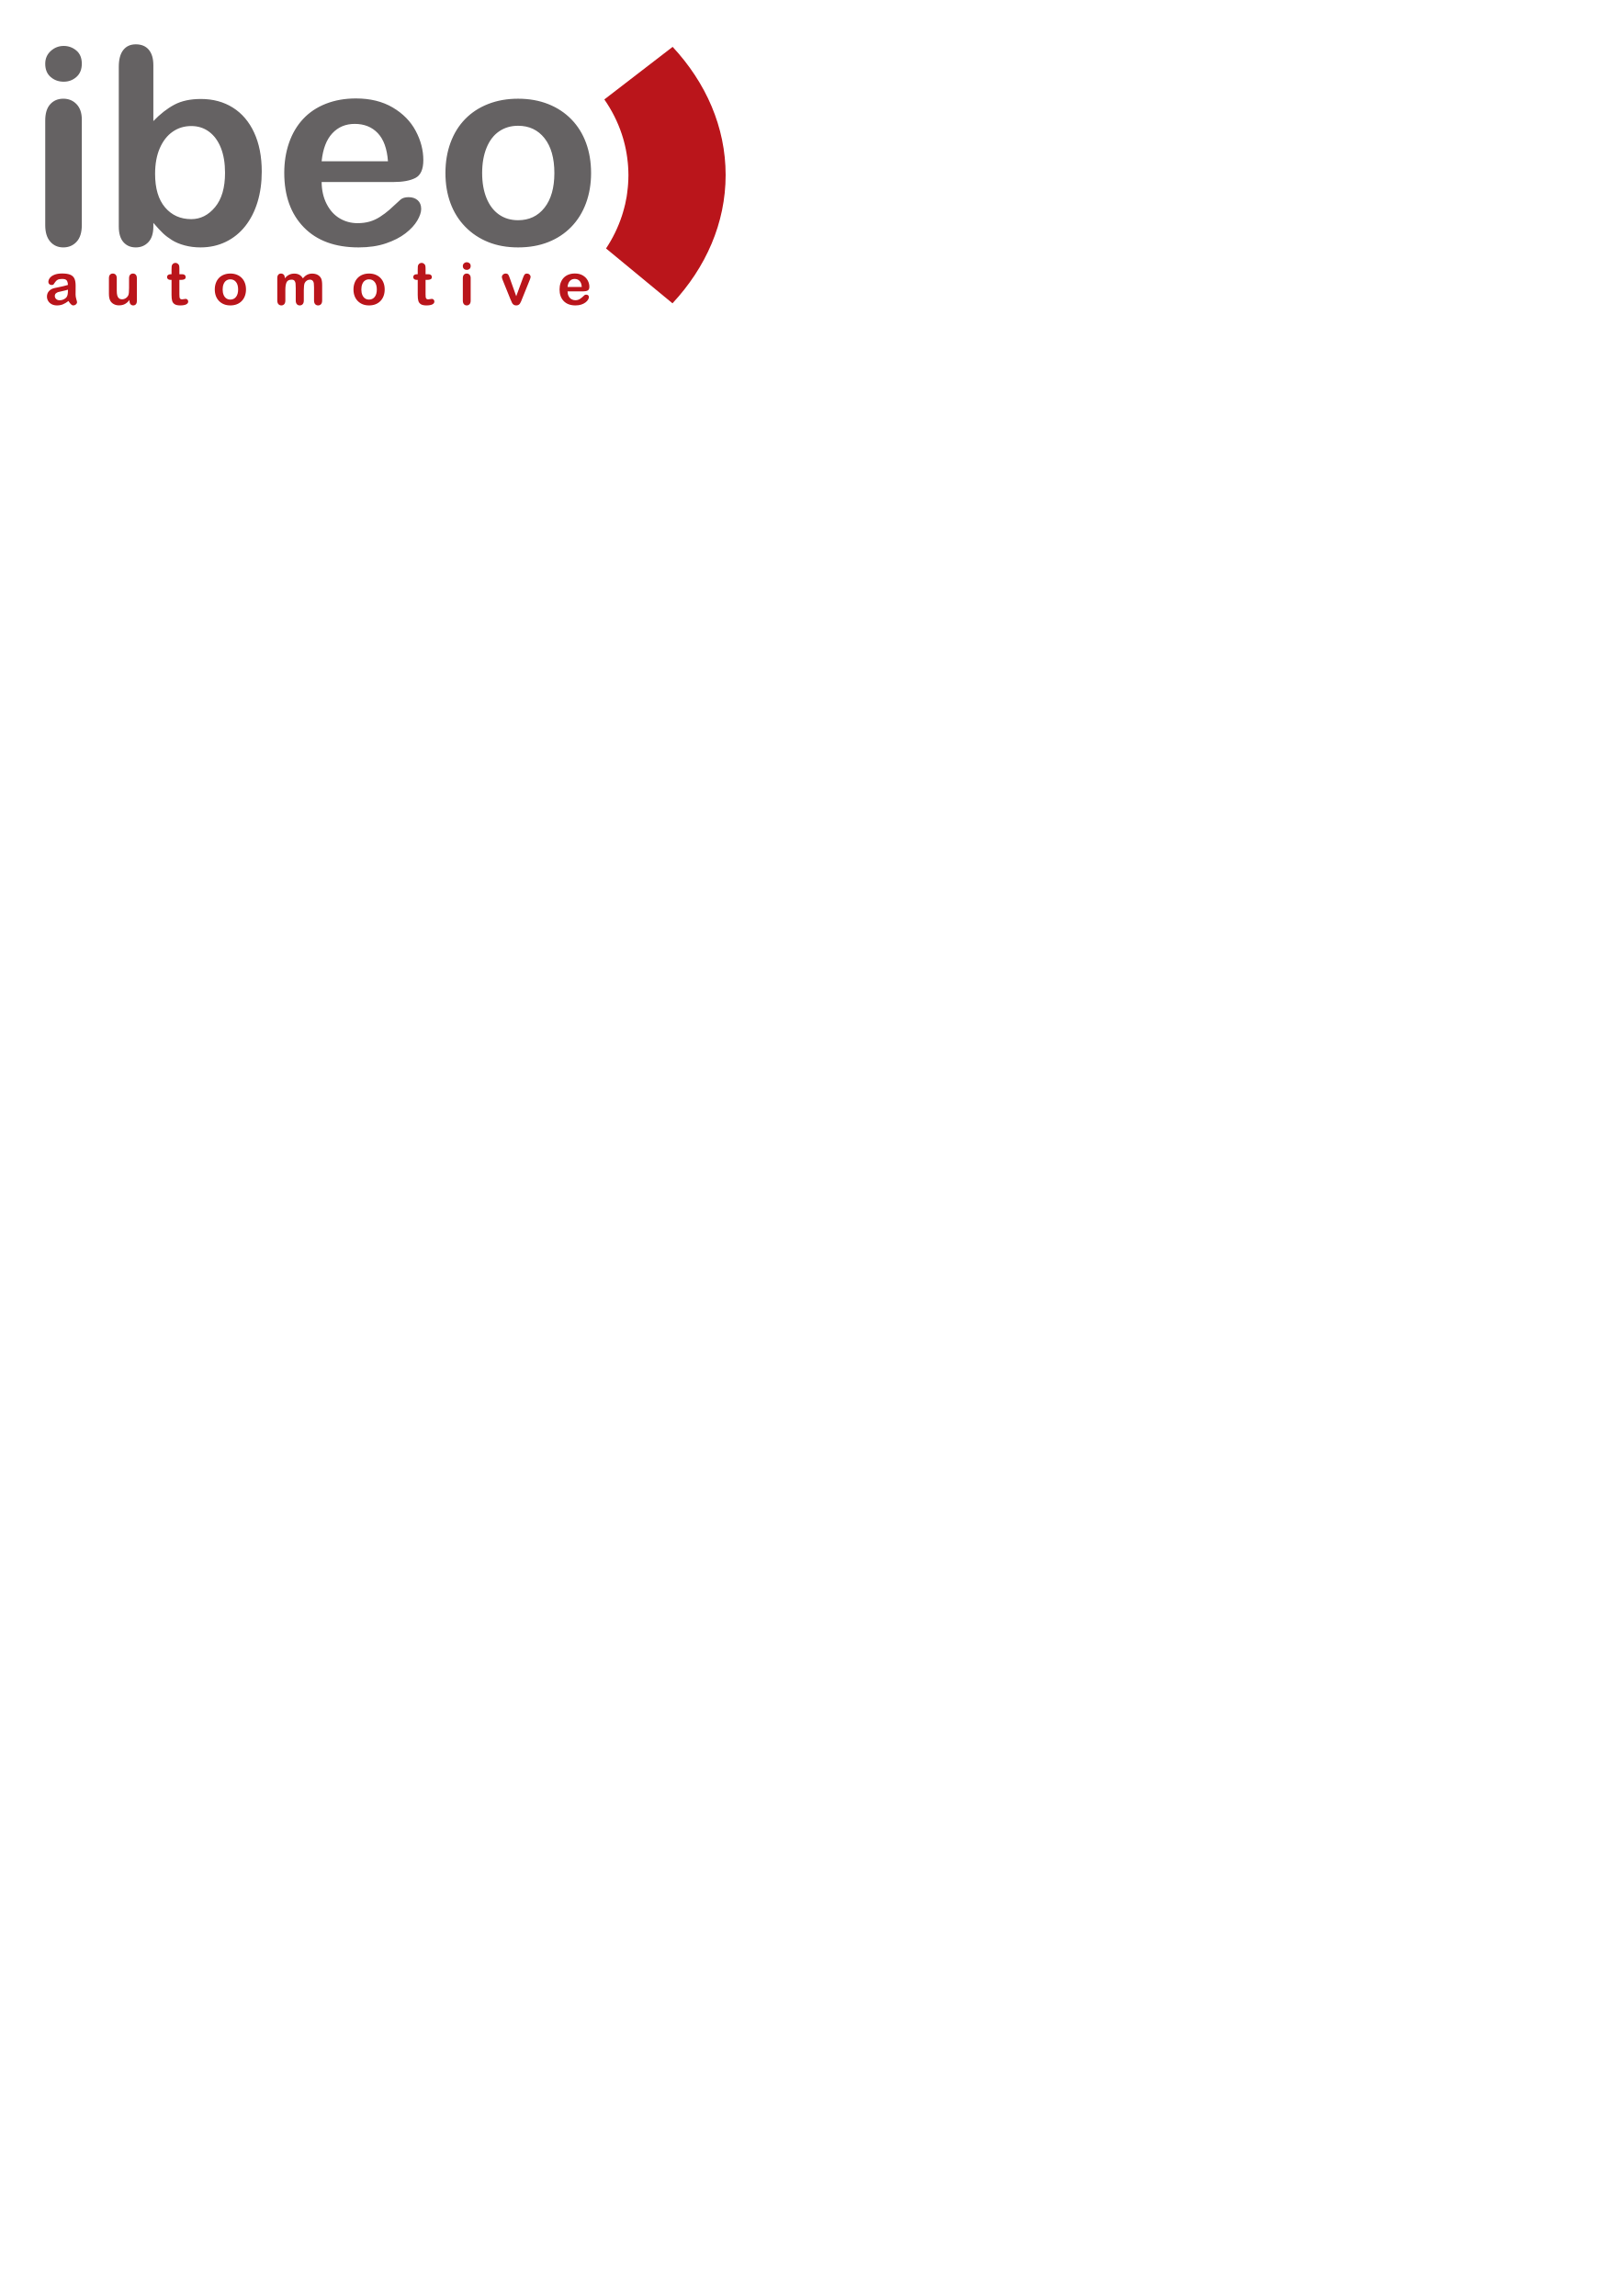
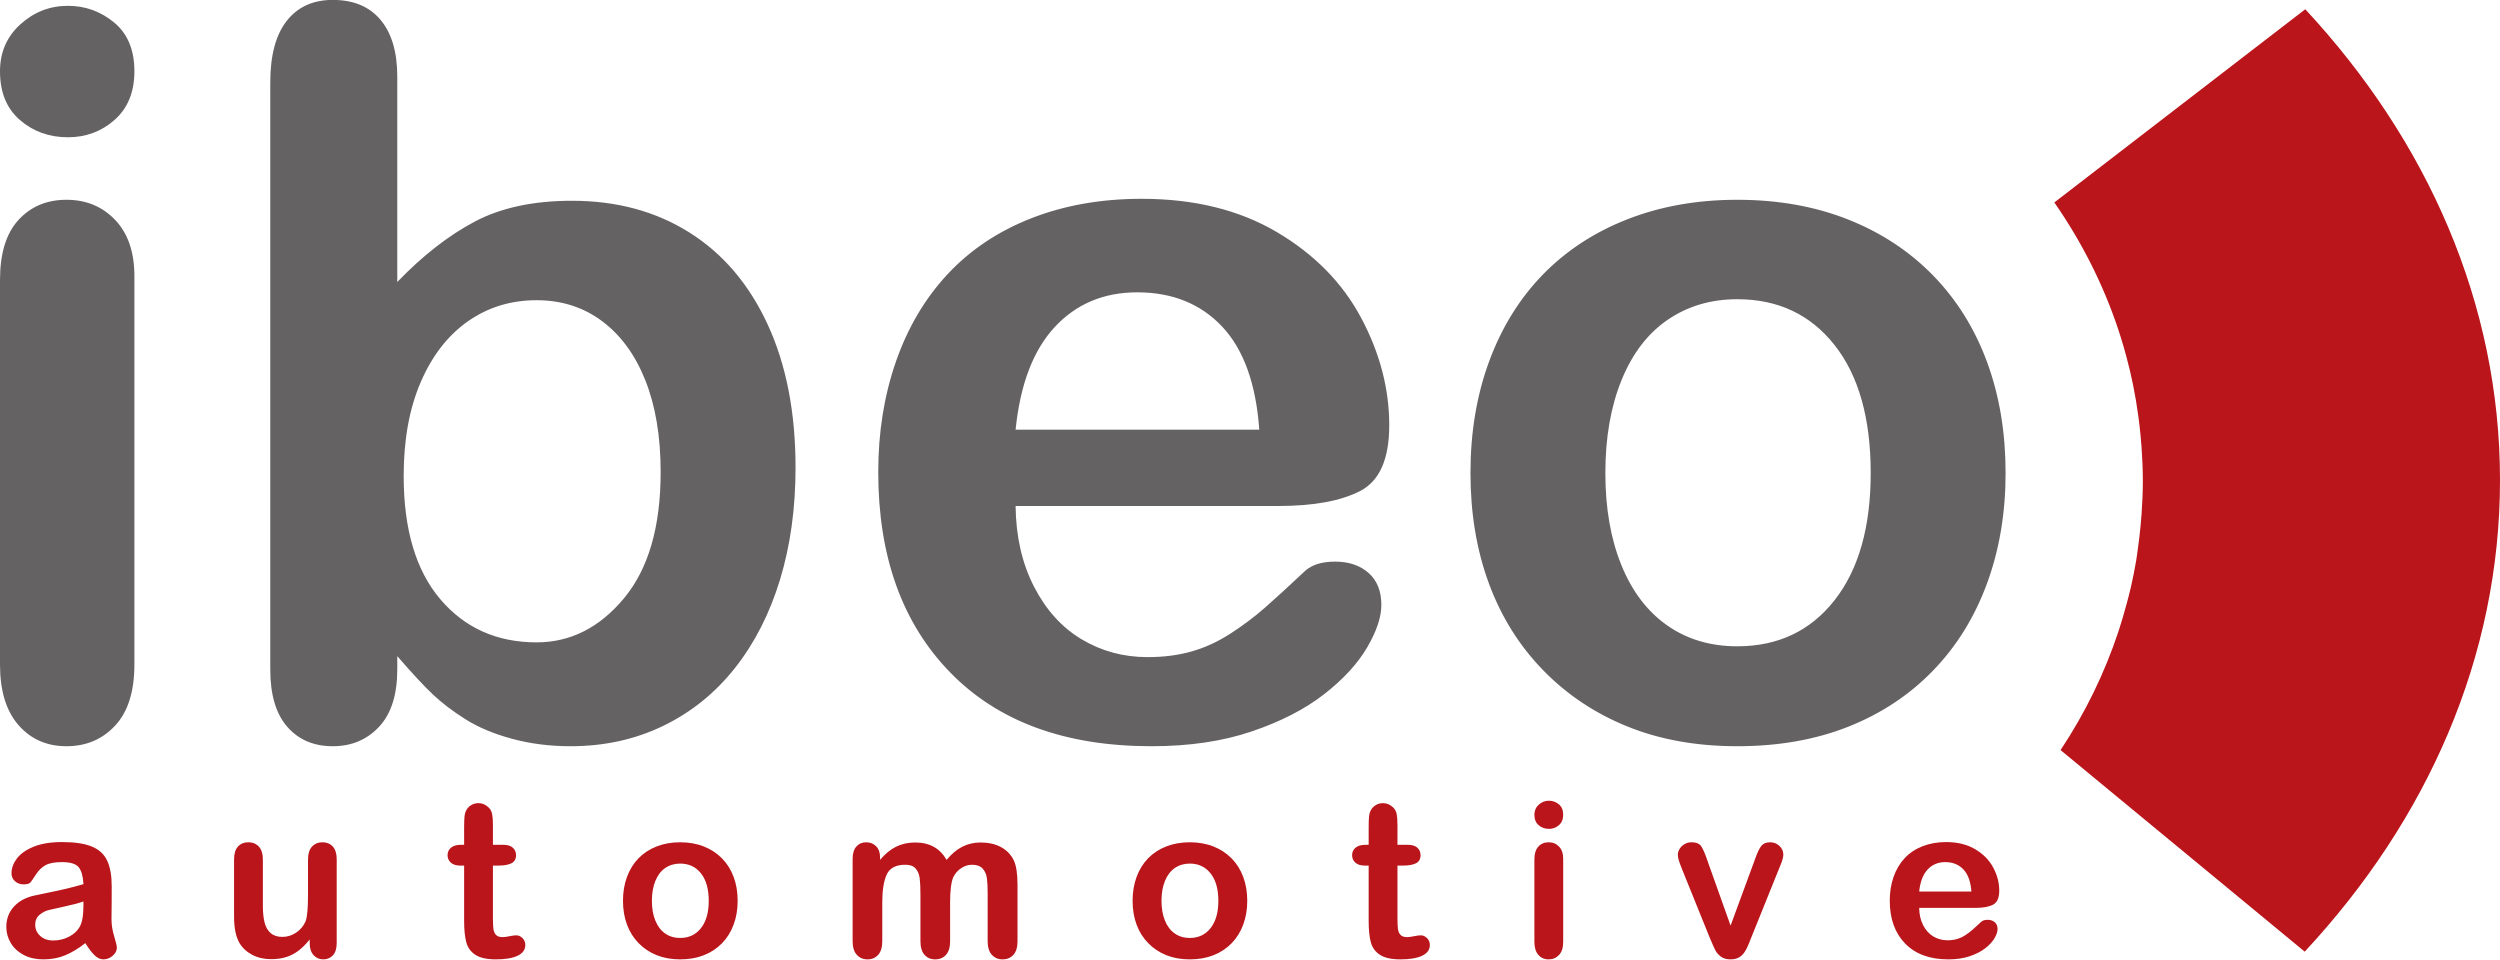
- <svg xmlns="http://www.w3.org/2000/svg" id="svg6931" version="1.1" xml:space="preserve" width="744.095" height="1052.362" viewBox="0 0 744.095 1052.362">
+ <svg xmlns="http://www.w3.org/2000/svg" id="svg6931" version="1.1" xml:space="preserve" width="8.8cm" height="3.377cm" viewBox="0 0 311.811 119.657">
  <defs id="defs6935">
    <clipPath clipPathUnits="userSpaceOnUse" id="clipPath6945">
      <path d="m 0,841.89 595.276,0 L 595.276,0 0,0 0,841.89 Z" id="path6947" />
    </clipPath>
  </defs>
-   <g id="g6939" transform="matrix(1.25,0,0,-1.25,0,1052.362)">
+   <g id="g6939" transform="matrix(1.25,0,0,-1.25,0,119.6574)">
    <g id="g6941">
      <g id="g6943" clip-path="url(#clipPath6945)">
-         <g id="g6949" transform="translate(184.4077,626.5337)">
-           <path d="m -156.332,177.147 c -1.277,1.342 -2.898,2.014 -4.863,2.014 -1.965,0 -3.561,-0.672 -4.789,-2.014 -1.228,-1.343 -1.842,-3.34 -1.842,-5.993 l 0,-38.363 c 0,-2.62 0.614,-4.634 1.842,-6.042 1.228,-1.407 2.824,-2.112 4.789,-2.112 1.965,0 3.586,0.688 4.863,2.063 1.277,1.375 1.916,3.406 1.916,6.091 l 0,38.756 c 0,2.39 -0.639,4.257 -1.916,5.6 m -0.049,9.996 c 1.309,1.162 1.965,2.775 1.965,4.838 0,2.129 -0.672,3.75 -2.014,4.863 -1.343,1.113 -2.882,1.67 -4.618,1.67 -1.801,0 -3.381,-0.614 -4.74,-1.842 -1.359,-1.228 -2.038,-2.792 -2.038,-4.691 0,-2.096 0.663,-3.717 1.989,-4.863 1.326,-1.146 2.923,-1.719 4.789,-1.719 1.801,0 3.357,0.581 4.667,1.744 m 26.525,9.972 c -1.114,1.326 -2.702,1.989 -4.765,1.989 -1.965,0 -3.496,-0.696 -4.592,-2.088 -1.098,-1.392 -1.646,-3.447 -1.646,-6.164 l 0,-58.552 c 0,-2.522 0.565,-4.429 1.695,-5.723 1.129,-1.293 2.644,-1.94 4.543,-1.94 1.867,0 3.406,0.647 4.618,1.94 1.211,1.294 1.817,3.201 1.817,5.723 l 0,1.326 c 1.474,-1.703 2.66,-2.98 3.561,-3.831 0.901,-0.852 1.99,-1.679 3.267,-2.481 1.277,-0.803 2.824,-1.449 4.642,-1.94 1.817,-0.491 3.758,-0.737 5.821,-0.737 3.372,0 6.459,0.68 9.259,2.039 2.8,1.358 5.182,3.282 7.147,5.771 1.965,2.488 3.463,5.428 4.494,8.817 1.032,3.39 1.548,7.114 1.548,11.175 0,5.502 -0.926,10.258 -2.776,14.27 -1.85,4.011 -4.453,7.073 -7.81,9.185 -3.357,2.113 -7.262,3.169 -11.715,3.169 -3.864,0 -7.106,-0.696 -9.726,-2.088 -2.62,-1.392 -5.191,-3.398 -7.712,-6.017 l 0,20.483 c 0,2.456 -0.557,4.347 -1.67,5.674 m 4.028,-36.104 c 1.146,2.635 2.718,4.649 4.715,6.042 1.998,1.391 4.274,2.087 6.828,2.087 2.489,0 4.667,-0.696 6.533,-2.087 1.867,-1.393 3.308,-3.365 4.323,-5.919 1.015,-2.555 1.523,-5.6 1.523,-9.137 0,-5.469 -1.221,-9.669 -3.66,-12.599 -2.44,-2.931 -5.346,-4.397 -8.719,-4.397 -3.962,0 -7.164,1.433 -9.603,4.299 -2.44,2.865 -3.659,6.966 -3.659,12.304 0,3.635 0.572,6.77 1.719,9.407 m 93.722,-10.905 c 1.932,0.999 2.898,3.184 2.898,6.558 0,3.635 -0.933,7.204 -2.8,10.708 -1.866,3.504 -4.675,6.361 -8.424,8.572 -3.75,2.21 -8.244,3.315 -13.483,3.315 -4.028,0 -7.696,-0.647 -11.003,-1.94 -3.308,-1.294 -6.091,-3.152 -8.351,-5.575 -2.26,-2.424 -3.979,-5.33 -5.158,-8.719 -1.179,-3.39 -1.768,-7.066 -1.768,-11.028 0,-8.416 2.39,-15.08 7.172,-19.992 4.78,-4.912 11.477,-7.368 20.09,-7.368 3.765,0 7.098,0.491 9.996,1.474 2.897,0.982 5.305,2.218 7.221,3.708 1.915,1.49 3.348,3.046 4.298,4.667 0.949,1.621 1.423,3.037 1.423,4.249 0,1.375 -0.425,2.439 -1.276,3.192 -0.853,0.753 -1.965,1.13 -3.34,1.13 -1.277,0 -2.261,-0.294 -2.947,-0.884 -1.67,-1.572 -3.03,-2.817 -4.077,-3.733 -1.049,-0.917 -2.195,-1.777 -3.439,-2.579 -1.245,-0.803 -2.529,-1.392 -3.856,-1.768 -1.326,-0.377 -2.792,-0.565 -4.396,-0.565 -2.391,0 -4.577,0.589 -6.558,1.768 -1.981,1.179 -3.569,2.931 -4.764,5.256 -1.196,2.325 -1.81,5.01 -1.842,8.056 l 26.23,0 c 3.504,0 6.22,0.499 8.154,1.498 m -30.479,16.357 c 2.144,2.309 4.887,3.463 8.227,3.463 3.504,0 6.329,-1.138 8.474,-3.414 2.144,-2.276 3.381,-5.706 3.708,-10.29 l -24.314,0 c 0.458,4.519 1.76,7.933 3.905,10.241 m 93.034,-3.512 c -1.228,3.34 -3.021,6.222 -5.379,8.645 -2.358,2.423 -5.191,4.29 -8.497,5.6 -3.308,1.309 -6.992,1.965 -11.052,1.965 -3.996,0 -7.647,-0.647 -10.954,-1.94 -3.308,-1.294 -6.124,-3.136 -8.449,-5.526 -2.326,-2.391 -4.11,-5.273 -5.354,-8.646 -1.245,-3.373 -1.867,-7.09 -1.867,-11.15 0,-4.028 0.614,-7.704 1.842,-11.028 1.228,-3.324 3.029,-6.206 5.403,-8.645 2.374,-2.44 5.183,-4.315 8.425,-5.624 3.242,-1.31 6.892,-1.965 10.954,-1.965 4.093,0 7.777,0.647 11.052,1.94 3.274,1.294 6.091,3.152 8.448,5.575 2.357,2.424 4.159,5.322 5.404,8.695 1.244,3.372 1.866,7.056 1.866,11.052 0,4.028 -0.614,7.712 -1.842,11.052 m -15.227,-23.75 c -2.407,-3.062 -5.641,-4.593 -9.701,-4.593 -2.687,0 -5.02,0.696 -7,2.088 -1.982,1.392 -3.505,3.397 -4.568,6.017 -1.065,2.62 -1.597,5.681 -1.597,9.186 0,3.537 0.54,6.631 1.621,9.284 1.081,2.652 2.62,4.658 4.617,6.017 1.998,1.359 4.306,2.039 6.927,2.039 4.06,0 7.294,-1.523 9.701,-4.569 2.406,-3.045 3.61,-7.303 3.61,-12.771 0,-5.403 -1.204,-9.636 -3.61,-12.698" style="fill:#656263;fill-opacity:1;fill-rule:nonzero;stroke:none" id="path6951" />
-         </g>
-         <g id="g6953" transform="translate(26.01217,730.3187)">
-           <path d="m 0,0 c 0.288,-0.277 0.579,-0.416 0.874,-0.416 0.35,0 0.664,0.121 0.942,0.363 0.277,0.242 0.415,0.511 0.415,0.806 0,0.168 -0.089,0.545 -0.268,1.131 -0.179,0.586 -0.268,1.149 -0.268,1.69 0.007,0.575 0.012,1.098 0.015,1.568 0.004,0.47 0.006,1.042 0.006,1.716 0,1.066 -0.149,1.922 -0.448,2.568 -0.298,0.645 -0.808,1.117 -1.531,1.416 -0.723,0.298 -1.716,0.447 -2.979,0.447 -1.13,0 -2.074,-0.154 -2.831,-0.463 C -6.831,10.517 -7.389,10.124 -7.747,9.647 -8.105,9.17 -8.284,8.679 -8.284,8.173 c 0,-0.323 0.118,-0.587 0.353,-0.794 0.235,-0.207 0.514,-0.311 0.837,-0.311 0.357,0 0.591,0.065 0.7,0.195 0.108,0.13 0.294,0.398 0.557,0.805 0.264,0.407 0.579,0.712 0.948,0.916 0.368,0.203 0.917,0.305 1.647,0.305 0.849,0 1.409,-0.177 1.679,-0.531 C -1.293,8.403 -1.14,7.847 -1.105,7.089 -1.709,6.914 -2.268,6.765 -2.784,6.642 -3.3,6.518 -3.919,6.384 -4.642,6.237 -5.365,6.089 -5.817,5.994 -6,5.952 -6.87,5.763 -7.554,5.391 -8.052,4.837 -8.551,4.282 -8.8,3.612 -8.8,2.826 c 0,-0.582 0.151,-1.123 0.453,-1.621 0.302,-0.498 0.732,-0.893 1.289,-1.184 0.558,-0.291 1.206,-0.437 1.942,-0.437 0.807,0 1.535,0.135 2.185,0.406 0.649,0.27 1.321,0.675 2.015,1.215 C -0.593,0.679 -0.288,0.277 0,0 m -1.105,4.952 c 0,-0.996 -0.13,-1.712 -0.39,-2.147 C -1.719,2.412 -2.072,2.091 -2.553,1.842 -3.033,1.593 -3.558,1.468 -4.126,1.468 c -0.534,0 -0.965,0.153 -1.295,0.458 -0.33,0.306 -0.495,0.676 -0.495,1.111 0,0.421 0.141,0.749 0.421,0.984 0.281,0.235 0.576,0.393 0.885,0.474 0.308,0.08 0.864,0.206 1.668,0.378 0.803,0.172 1.416,0.335 1.837,0.49 l 0,-0.411 z M 21.856,0.01 c 0.256,-0.284 0.58,-0.426 0.973,-0.426 0.393,0 0.714,0.137 0.963,0.411 0.249,0.273 0.374,0.684 0.374,1.231 l 0,8.326 c 0,0.576 -0.13,1.005 -0.389,1.29 -0.26,0.284 -0.604,0.426 -1.032,0.426 -0.428,0 -0.775,-0.144 -1.042,-0.432 -0.267,-0.287 -0.4,-0.715 -0.4,-1.284 l 0,-3.494 C 21.303,4.682 21.222,3.791 21.061,3.384 20.864,2.921 20.552,2.545 20.124,2.258 19.696,1.97 19.24,1.826 18.756,1.826 c -0.499,0 -0.893,0.128 -1.184,0.384 -0.292,0.256 -0.493,0.611 -0.606,1.064 -0.112,0.452 -0.168,1.012 -0.168,1.678 l 0,4.6 c 0,0.569 -0.133,0.997 -0.4,1.284 -0.267,0.288 -0.618,0.432 -1.053,0.432 -0.428,0 -0.772,-0.142 -1.031,-0.426 -0.26,-0.285 -0.39,-0.714 -0.39,-1.29 l 0,-5.694 c 0,-1.144 0.179,-2.021 0.537,-2.632 0.302,-0.505 0.728,-0.901 1.279,-1.189 0.551,-0.288 1.174,-0.432 1.868,-0.432 0.576,0 1.088,0.072 1.537,0.216 0.449,0.144 0.863,0.363 1.242,0.658 0.379,0.295 0.741,0.659 1.084,1.095 l 0,-0.369 c 0,-0.512 0.128,-0.91 0.385,-1.195 M 35.57,10.726 c -0.229,-0.193 -0.343,-0.441 -0.343,-0.742 0,-0.302 0.109,-0.551 0.327,-0.748 0.217,-0.196 0.533,-0.294 0.947,-0.294 l 0.379,0 0,-5.516 c 0,-0.891 0.072,-1.603 0.216,-2.137 0.144,-0.533 0.447,-0.95 0.91,-1.252 0.463,-0.302 1.144,-0.453 2.042,-0.453 0.948,0 1.674,0.123 2.179,0.369 0.505,0.245 0.758,0.6 0.758,1.063 0,0.273 -0.093,0.502 -0.279,0.689 -0.186,0.186 -0.395,0.279 -0.626,0.279 -0.162,0 -0.386,-0.03 -0.674,-0.089 -0.288,-0.06 -0.516,-0.09 -0.684,-0.09 -0.309,0 -0.532,0.075 -0.668,0.226 -0.137,0.151 -0.221,0.348 -0.253,0.59 -0.032,0.242 -0.047,0.588 -0.047,1.037 l 0,5.284 0.536,0 c 0.569,0 1.006,0.076 1.311,0.231 0.305,0.155 0.458,0.425 0.458,0.811 0,0.301 -0.107,0.549 -0.321,0.742 -0.214,0.193 -0.525,0.289 -0.932,0.289 l -1.052,0 0,1.958 c 0,0.484 -0.027,0.858 -0.079,1.121 -0.053,0.263 -0.178,0.486 -0.374,0.669 -0.295,0.273 -0.625,0.41 -0.989,0.41 -0.26,0 -0.495,-0.061 -0.706,-0.184 C 37.396,14.866 37.234,14.706 37.122,14.51 37.01,14.32 36.941,14.094 36.917,13.831 36.892,13.568 36.88,13.205 36.88,12.742 l 0,-1.727 -0.316,0 c -0.435,0 -0.766,-0.096 -0.994,-0.289 M 63.778,7.794 c -0.264,0.716 -0.648,1.334 -1.153,1.853 -0.505,0.519 -1.112,0.919 -1.821,1.2 -0.709,0.28 -1.498,0.421 -2.368,0.421 -0.856,0 -1.639,-0.139 -2.348,-0.416 C 55.38,10.575 54.776,10.18 54.278,9.668 53.78,9.156 53.397,8.538 53.131,7.815 c -0.267,-0.722 -0.4,-1.519 -0.4,-2.389 0,-0.863 0.131,-1.651 0.394,-2.363 0.264,-0.712 0.649,-1.33 1.158,-1.853 0.509,-0.522 1.111,-0.924 1.805,-1.205 0.695,-0.28 1.478,-0.421 2.348,-0.421 0.877,0 1.666,0.139 2.368,0.416 0.702,0.277 1.305,0.675 1.81,1.195 0.506,0.519 0.892,1.14 1.158,1.863 0.267,0.722 0.4,1.512 0.4,2.368 0,0.863 -0.131,1.653 -0.394,2.368 M 60.515,2.705 C 59.999,2.049 59.306,1.721 58.436,1.721 c -0.576,0 -1.076,0.149 -1.5,0.447 -0.425,0.298 -0.751,0.728 -0.979,1.29 -0.228,0.56 -0.342,1.217 -0.342,1.968 0,0.758 0.116,1.421 0.347,1.989 0.232,0.569 0.561,0.999 0.99,1.29 0.428,0.291 0.922,0.437 1.484,0.437 0.87,0 1.563,-0.327 2.079,-0.979 0.515,-0.653 0.773,-1.565 0.773,-2.737 0,-1.158 -0.258,-2.065 -0.773,-2.721 m 25.171,5.079 c 0.189,0.379 0.454,0.68 0.795,0.905 0.34,0.225 0.7,0.337 1.078,0.337 0.471,0 0.821,-0.126 1.053,-0.379 0.232,-0.254 0.374,-0.565 0.426,-0.937 0.053,-0.372 0.079,-0.867 0.079,-1.484 l 0,-4.831 c 0,-0.597 0.139,-1.048 0.416,-1.353 0.277,-0.305 0.633,-0.458 1.068,-0.458 0.449,0 0.811,0.151 1.085,0.453 0.273,0.302 0.41,0.754 0.41,1.358 l 0,5.61 c 0,1.116 -0.123,1.933 -0.368,2.452 -0.281,0.576 -0.706,1.018 -1.274,1.327 -0.568,0.308 -1.246,0.463 -2.031,0.463 -0.674,0 -1.288,-0.142 -1.842,-0.426 -0.555,-0.285 -1.074,-0.721 -1.558,-1.311 -0.337,0.582 -0.765,1.018 -1.284,1.305 -0.52,0.288 -1.141,0.432 -1.863,0.432 -0.695,0 -1.327,-0.141 -1.895,-0.421 -0.569,-0.281 -1.102,-0.72 -1.6,-1.316 l 0,0.274 c 0,0.463 -0.132,0.826 -0.395,1.089 -0.263,0.263 -0.591,0.395 -0.984,0.395 -0.407,0 -0.735,-0.141 -0.984,-0.421 -0.249,-0.281 -0.374,-0.691 -0.374,-1.232 l 0,-8.22 c 0,-0.597 0.139,-1.048 0.416,-1.353 0.277,-0.305 0.633,-0.458 1.068,-0.458 0.442,0 0.799,0.153 1.069,0.458 0.27,0.305 0.405,0.756 0.405,1.353 l 0,3.884 c 0,1.207 0.149,2.133 0.447,2.779 0.299,0.645 0.918,0.968 1.858,0.968 0.47,0 0.814,-0.128 1.032,-0.384 0.217,-0.257 0.35,-0.584 0.4,-0.984 0.049,-0.4 0.073,-0.962 0.073,-1.685 l 0,-4.578 c 0,-0.604 0.135,-1.056 0.406,-1.358 0.27,-0.302 0.622,-0.453 1.057,-0.453 0.449,0 0.811,0.151 1.085,0.453 0.273,0.302 0.41,0.754 0.41,1.358 l 0,3.821 c 0,1.227 0.105,2.084 0.316,2.568 m 28.939,0.01 c -0.263,0.716 -0.647,1.334 -1.152,1.853 -0.505,0.519 -1.112,0.919 -1.821,1.2 -0.709,0.28 -1.498,0.421 -2.368,0.421 -0.857,0 -1.639,-0.139 -2.348,-0.416 -0.709,-0.277 -1.312,-0.672 -1.81,-1.184 -0.498,-0.512 -0.881,-1.13 -1.147,-1.853 -0.267,-0.722 -0.4,-1.519 -0.4,-2.389 0,-0.863 0.131,-1.651 0.394,-2.363 0.263,-0.712 0.649,-1.33 1.158,-1.853 0.509,-0.522 1.111,-0.924 1.805,-1.205 0.695,-0.28 1.477,-0.421 2.348,-0.421 0.877,0 1.666,0.139 2.368,0.416 0.702,0.277 1.305,0.675 1.81,1.195 0.506,0.519 0.891,1.14 1.158,1.863 0.267,0.722 0.4,1.512 0.4,2.368 0,0.863 -0.131,1.653 -0.395,2.368 m -3.263,-5.089 c -0.515,-0.656 -1.208,-0.984 -2.078,-0.984 -0.576,0 -1.076,0.149 -1.5,0.447 -0.425,0.298 -0.751,0.728 -0.979,1.29 -0.228,0.56 -0.342,1.217 -0.342,1.968 0,0.758 0.115,1.421 0.347,1.989 0.232,0.569 0.561,0.999 0.989,1.29 0.428,0.291 0.923,0.437 1.485,0.437 0.87,0 1.563,-0.327 2.078,-0.979 0.516,-0.653 0.774,-1.565 0.774,-2.737 0,-1.158 -0.258,-2.065 -0.774,-2.721 m 14.462,8.021 c -0.228,-0.193 -0.342,-0.441 -0.342,-0.742 0,-0.302 0.108,-0.551 0.326,-0.748 0.217,-0.196 0.533,-0.294 0.947,-0.294 l 0.379,0 0,-5.516 c 0,-0.891 0.072,-1.603 0.216,-2.137 0.144,-0.533 0.447,-0.95 0.91,-1.252 0.464,-0.302 1.144,-0.453 2.042,-0.453 0.949,0 1.674,0.123 2.179,0.369 0.506,0.245 0.758,0.6 0.758,1.063 0,0.273 -0.093,0.502 -0.279,0.689 -0.186,0.186 -0.394,0.279 -0.626,0.279 -0.162,0 -0.386,-0.03 -0.674,-0.089 -0.288,-0.06 -0.515,-0.09 -0.684,-0.09 -0.309,0 -0.531,0.075 -0.668,0.226 -0.137,0.151 -0.221,0.348 -0.253,0.59 -0.031,0.242 -0.047,0.588 -0.047,1.037 l 0,5.284 0.537,0 c 0.568,0 1.005,0.076 1.31,0.231 0.305,0.155 0.458,0.425 0.458,0.811 0,0.301 -0.107,0.549 -0.321,0.742 -0.214,0.193 -0.525,0.289 -0.932,0.289 l -1.052,0 0,1.958 c 0,0.484 -0.027,0.858 -0.079,1.121 -0.052,0.263 -0.177,0.486 -0.374,0.669 -0.295,0.273 -0.625,0.41 -0.989,0.41 -0.26,0 -0.495,-0.061 -0.706,-0.184 -0.21,-0.123 -0.372,-0.283 -0.483,-0.479 -0.113,-0.19 -0.181,-0.416 -0.206,-0.679 -0.025,-0.263 -0.037,-0.626 -0.037,-1.089 l 0,-1.727 -0.316,0 c -0.435,0 -0.766,-0.096 -0.994,-0.289 m 20.308,0.11 c -0.274,0.288 -0.621,0.432 -1.042,0.432 -0.42,0 -0.763,-0.144 -1.026,-0.432 -0.263,-0.287 -0.394,-0.715 -0.394,-1.284 l 0,-8.22 c 0,-0.562 0.131,-0.993 0.394,-1.295 0.263,-0.302 0.606,-0.453 1.026,-0.453 0.421,0 0.768,0.148 1.042,0.442 0.274,0.295 0.412,0.73 0.412,1.306 l 0,8.304 c 0,0.513 -0.138,0.913 -0.412,1.2 m -0.01,2.142 c 0.28,0.249 0.422,0.595 0.422,1.037 0,0.456 -0.145,0.804 -0.433,1.042 -0.288,0.239 -0.618,0.358 -0.989,0.358 -0.386,0 -0.725,-0.131 -1.016,-0.395 -0.291,-0.263 -0.436,-0.598 -0.436,-1.005 0,-0.449 0.141,-0.796 0.425,-1.042 0.285,-0.246 0.627,-0.368 1.027,-0.368 0.385,0 0.719,0.124 1,0.373 m 14.203,-2.121 c -0.179,0.274 -0.507,0.411 -0.984,0.411 -0.246,0 -0.474,-0.062 -0.684,-0.184 -0.211,-0.123 -0.376,-0.281 -0.495,-0.474 -0.12,-0.193 -0.179,-0.388 -0.179,-0.584 0,-0.126 0.023,-0.277 0.068,-0.453 0.046,-0.175 0.102,-0.347 0.169,-0.516 0.066,-0.168 0.131,-0.336 0.195,-0.505 l 2.736,-6.768 c 0.274,-0.652 0.469,-1.089 0.584,-1.31 0.116,-0.221 0.295,-0.425 0.537,-0.611 0.242,-0.186 0.567,-0.279 0.974,-0.279 0.316,0 0.584,0.059 0.805,0.179 0.221,0.119 0.408,0.286 0.558,0.5 0.151,0.214 0.288,0.472 0.41,0.774 0.123,0.301 0.223,0.551 0.3,0.747 l 2.758,6.842 c 0.077,0.189 0.146,0.358 0.205,0.505 0.06,0.148 0.113,0.304 0.158,0.474 0.046,0.168 0.069,0.316 0.069,0.442 0,0.323 -0.128,0.607 -0.383,0.853 -0.258,0.245 -0.568,0.368 -0.933,0.368 -0.386,0 -0.674,-0.114 -0.863,-0.342 -0.19,-0.228 -0.383,-0.616 -0.578,-1.163 l -2.506,-6.81 -2.326,6.526 c -0.218,0.645 -0.416,1.105 -0.595,1.378 m 29.108,-5.815 c 0.414,0.214 0.621,0.682 0.621,1.405 0,0.779 -0.2,1.544 -0.6,2.295 -0.4,0.75 -1.002,1.363 -1.805,1.836 -0.804,0.474 -1.767,0.711 -2.89,0.711 -0.863,0 -1.649,-0.139 -2.357,-0.416 -0.709,-0.277 -1.306,-0.675 -1.79,-1.194 -0.484,-0.52 -0.852,-1.143 -1.105,-1.869 -0.253,-0.726 -0.379,-1.514 -0.379,-2.363 0,-1.804 0.512,-3.231 1.537,-4.284 1.024,-1.052 2.46,-1.579 4.305,-1.579 0.807,0 1.521,0.106 2.142,0.316 0.621,0.211 1.138,0.475 1.547,0.795 0.411,0.319 0.718,0.652 0.921,1 0.204,0.347 0.305,0.65 0.305,0.91 0,0.295 -0.09,0.523 -0.273,0.684 -0.183,0.162 -0.421,0.242 -0.716,0.242 -0.274,0 -0.484,-0.063 -0.631,-0.189 -0.358,-0.337 -0.65,-0.604 -0.874,-0.8 -0.225,-0.197 -0.47,-0.381 -0.737,-0.553 -0.267,-0.172 -0.542,-0.298 -0.826,-0.379 -0.283,-0.08 -0.599,-0.121 -0.942,-0.121 -0.512,0 -0.981,0.127 -1.405,0.379 -0.425,0.253 -0.765,0.628 -1.021,1.127 -0.257,0.498 -0.388,1.073 -0.395,1.726 l 5.621,0 c 0.75,0 1.333,0.107 1.747,0.321 m -6.531,3.505 c 0.459,0.495 1.047,0.742 1.763,0.742 0.75,0 1.356,-0.244 1.815,-0.732 0.46,-0.487 0.725,-1.222 0.795,-2.205 l -5.21,0 c 0.098,0.969 0.377,1.7 0.837,2.195" style="fill:#ba151b;fill-opacity:1;fill-rule:nonzero;stroke:none" id="path6955" />
-         </g>
-         <g id="g6957" transform="translate(266.0303,777.7205)">
-           <path d="M 0,0 C 0,17.6 -7.227,33.852 -19.431,46.985 L -44.47,27.708 c 2.715,-3.906 4.878,-8.159 6.38,-12.675 0.181,-0.531 0.344,-1.072 0.506,-1.616 0.099,-0.339 0.193,-0.679 0.286,-1.02 0.524,-1.931 0.932,-3.933 1.208,-6.004 0.087,-0.636 0.163,-1.275 0.224,-1.917 0.038,-0.408 0.075,-0.815 0.103,-1.227 0.075,-1.081 0.125,-2.169 0.126,-3.267 l 10e-4,-0.033 0,-0.006 0,-0.006 c 0,-1.125 -0.053,-2.239 -0.13,-3.346 -0.026,-0.376 -0.06,-0.748 -0.094,-1.12 -0.067,-0.722 -0.153,-1.439 -0.252,-2.152 -0.06,-0.431 -0.11,-0.864 -0.181,-1.289 -0.151,-0.902 -0.329,-1.796 -0.531,-2.683 -0.124,-0.549 -0.269,-1.085 -0.412,-1.623 -0.137,-0.519 -0.282,-1.034 -0.436,-1.546 -0.124,-0.405 -0.243,-0.811 -0.377,-1.208 -1.391,-4.217 -3.345,-8.212 -5.798,-11.905 l 24.361,-20.112 C -7.247,-33.903 0,-17.627 0,0" style="fill:#ba151b;fill-opacity:1;fill-rule:nonzero;stroke:none" id="path6959" />
+         <g id="g6949" transform="translate(184.4077,626.5337)" />
+         <g id="g4280" transform="translate(-16.58167,-729.9027)">
+           <path id="path6951" style="fill:#656263;fill-opacity:1;fill-rule:nonzero;stroke:none" d="m -156.332,177.147 c -1.277,1.342 -2.898,2.014 -4.863,2.014 -1.965,0 -3.561,-0.672 -4.789,-2.014 -1.228,-1.343 -1.842,-3.34 -1.842,-5.993 l 0,-38.363 c 0,-2.62 0.614,-4.634 1.842,-6.042 1.228,-1.407 2.824,-2.112 4.789,-2.112 1.965,0 3.586,0.688 4.863,2.063 1.277,1.375 1.916,3.406 1.916,6.091 l 0,38.756 c 0,2.39 -0.639,4.257 -1.916,5.6 m -0.049,9.996 c 1.309,1.162 1.965,2.775 1.965,4.838 0,2.129 -0.672,3.75 -2.014,4.863 -1.343,1.113 -2.882,1.67 -4.618,1.67 -1.801,0 -3.381,-0.614 -4.74,-1.842 -1.359,-1.228 -2.038,-2.792 -2.038,-4.691 0,-2.096 0.663,-3.717 1.989,-4.863 1.326,-1.146 2.923,-1.719 4.789,-1.719 1.801,0 3.357,0.581 4.667,1.744 m 26.525,9.972 c -1.114,1.326 -2.702,1.989 -4.765,1.989 -1.965,0 -3.496,-0.696 -4.592,-2.088 -1.098,-1.392 -1.646,-3.447 -1.646,-6.164 l 0,-58.552 c 0,-2.522 0.565,-4.429 1.695,-5.723 1.129,-1.293 2.644,-1.94 4.543,-1.94 1.867,0 3.406,0.647 4.618,1.94 1.211,1.294 1.817,3.201 1.817,5.723 l 0,1.326 c 1.474,-1.703 2.66,-2.98 3.561,-3.831 0.901,-0.852 1.99,-1.679 3.267,-2.481 1.277,-0.803 2.824,-1.449 4.642,-1.94 1.817,-0.491 3.758,-0.737 5.821,-0.737 3.372,0 6.459,0.68 9.259,2.039 2.8,1.358 5.182,3.282 7.147,5.771 1.965,2.488 3.463,5.428 4.494,8.817 1.032,3.39 1.548,7.114 1.548,11.175 0,5.502 -0.926,10.258 -2.776,14.27 -1.85,4.011 -4.453,7.073 -7.81,9.185 -3.357,2.113 -7.262,3.169 -11.715,3.169 -3.864,0 -7.106,-0.696 -9.726,-2.088 -2.62,-1.392 -5.191,-3.398 -7.712,-6.017 l 0,20.483 c 0,2.456 -0.557,4.347 -1.67,5.674 m 4.028,-36.104 c 1.146,2.635 2.718,4.649 4.715,6.042 1.998,1.391 4.274,2.087 6.828,2.087 2.489,0 4.667,-0.696 6.533,-2.087 1.867,-1.393 3.308,-3.365 4.323,-5.919 1.015,-2.555 1.523,-5.6 1.523,-9.137 0,-5.469 -1.221,-9.669 -3.66,-12.599 -2.44,-2.931 -5.346,-4.397 -8.719,-4.397 -3.962,0 -7.164,1.433 -9.603,4.299 -2.44,2.865 -3.659,6.966 -3.659,12.304 0,3.635 0.572,6.77 1.719,9.407 m 93.722,-10.905 c 1.932,0.999 2.898,3.184 2.898,6.558 0,3.635 -0.933,7.204 -2.8,10.708 -1.866,3.504 -4.675,6.361 -8.424,8.572 -3.75,2.21 -8.244,3.315 -13.483,3.315 -4.028,0 -7.696,-0.647 -11.003,-1.94 -3.308,-1.294 -6.091,-3.152 -8.351,-5.575 -2.26,-2.424 -3.979,-5.33 -5.158,-8.719 -1.179,-3.39 -1.768,-7.066 -1.768,-11.028 0,-8.416 2.39,-15.08 7.172,-19.992 4.78,-4.912 11.477,-7.368 20.09,-7.368 3.765,0 7.098,0.491 9.996,1.474 2.897,0.982 5.305,2.218 7.221,3.708 1.915,1.49 3.348,3.046 4.298,4.667 0.949,1.621 1.423,3.037 1.423,4.249 0,1.375 -0.425,2.439 -1.276,3.192 -0.853,0.753 -1.965,1.13 -3.34,1.13 -1.277,0 -2.261,-0.294 -2.947,-0.884 -1.67,-1.572 -3.03,-2.817 -4.077,-3.733 -1.049,-0.917 -2.195,-1.777 -3.439,-2.579 -1.245,-0.803 -2.529,-1.392 -3.856,-1.768 -1.326,-0.377 -2.792,-0.565 -4.396,-0.565 -2.391,0 -4.577,0.589 -6.558,1.768 -1.981,1.179 -3.569,2.931 -4.764,5.256 -1.196,2.325 -1.81,5.01 -1.842,8.056 l 26.23,0 c 3.504,0 6.22,0.499 8.154,1.498 m -30.479,16.357 c 2.144,2.309 4.887,3.463 8.227,3.463 3.504,0 6.329,-1.138 8.474,-3.414 2.144,-2.276 3.381,-5.706 3.708,-10.29 l -24.314,0 c 0.458,4.519 1.76,7.933 3.905,10.241 m 93.034,-3.512 c -1.228,3.34 -3.021,6.222 -5.379,8.645 -2.358,2.423 -5.191,4.29 -8.497,5.6 -3.308,1.309 -6.992,1.965 -11.052,1.965 -3.996,0 -7.647,-0.647 -10.954,-1.94 -3.308,-1.294 -6.124,-3.136 -8.449,-5.526 -2.326,-2.391 -4.11,-5.273 -5.354,-8.646 -1.245,-3.373 -1.867,-7.09 -1.867,-11.15 0,-4.028 0.614,-7.704 1.842,-11.028 1.228,-3.324 3.029,-6.206 5.403,-8.645 2.374,-2.44 5.183,-4.315 8.425,-5.624 3.242,-1.31 6.892,-1.965 10.954,-1.965 4.093,0 7.777,0.647 11.052,1.94 3.274,1.294 6.091,3.152 8.448,5.575 2.357,2.424 4.159,5.322 5.404,8.695 1.244,3.372 1.866,7.056 1.866,11.052 0,4.028 -0.614,7.712 -1.842,11.052 m -15.227,-23.75 c -2.407,-3.062 -5.641,-4.593 -9.701,-4.593 -2.687,0 -5.02,0.696 -7,2.088 -1.982,1.392 -3.505,3.397 -4.568,6.017 -1.065,2.62 -1.597,5.681 -1.597,9.186 0,3.537 0.54,6.631 1.621,9.284 1.081,2.652 2.62,4.658 4.617,6.017 1.998,1.359 4.306,2.039 6.927,2.039 4.06,0 7.294,-1.523 9.701,-4.569 2.406,-3.045 3.61,-7.303 3.61,-12.771 0,-5.403 -1.204,-9.636 -3.61,-12.698" transform="translate(184.4077,626.5337)" />
+           <g transform="translate(26.01217,730.3187)" id="g6953">
+             <path id="path6955" style="fill:#ba151b;fill-opacity:1;fill-rule:nonzero;stroke:none" d="m 0,0 c 0.288,-0.277 0.579,-0.416 0.874,-0.416 0.35,0 0.664,0.121 0.942,0.363 0.277,0.242 0.415,0.511 0.415,0.806 0,0.168 -0.089,0.545 -0.268,1.131 -0.179,0.586 -0.268,1.149 -0.268,1.69 0.007,0.575 0.012,1.098 0.015,1.568 0.004,0.47 0.006,1.042 0.006,1.716 0,1.066 -0.149,1.922 -0.448,2.568 -0.298,0.645 -0.808,1.117 -1.531,1.416 -0.723,0.298 -1.716,0.447 -2.979,0.447 -1.13,0 -2.074,-0.154 -2.831,-0.463 C -6.831,10.517 -7.389,10.124 -7.747,9.647 -8.105,9.17 -8.284,8.679 -8.284,8.173 c 0,-0.323 0.118,-0.587 0.353,-0.794 0.235,-0.207 0.514,-0.311 0.837,-0.311 0.357,0 0.591,0.065 0.7,0.195 0.108,0.13 0.294,0.398 0.557,0.805 0.264,0.407 0.579,0.712 0.948,0.916 0.368,0.203 0.917,0.305 1.647,0.305 0.849,0 1.409,-0.177 1.679,-0.531 C -1.293,8.403 -1.14,7.847 -1.105,7.089 -1.709,6.914 -2.268,6.765 -2.784,6.642 -3.3,6.518 -3.919,6.384 -4.642,6.237 -5.365,6.089 -5.817,5.994 -6,5.952 -6.87,5.763 -7.554,5.391 -8.052,4.837 -8.551,4.282 -8.8,3.612 -8.8,2.826 c 0,-0.582 0.151,-1.123 0.453,-1.621 0.302,-0.498 0.732,-0.893 1.289,-1.184 0.558,-0.291 1.206,-0.437 1.942,-0.437 0.807,0 1.535,0.135 2.185,0.406 0.649,0.27 1.321,0.675 2.015,1.215 C -0.593,0.679 -0.288,0.277 0,0 m -1.105,4.952 c 0,-0.996 -0.13,-1.712 -0.39,-2.147 C -1.719,2.412 -2.072,2.091 -2.553,1.842 -3.033,1.593 -3.558,1.468 -4.126,1.468 c -0.534,0 -0.965,0.153 -1.295,0.458 -0.33,0.306 -0.495,0.676 -0.495,1.111 0,0.421 0.141,0.749 0.421,0.984 0.281,0.235 0.576,0.393 0.885,0.474 0.308,0.08 0.864,0.206 1.668,0.378 0.803,0.172 1.416,0.335 1.837,0.49 l 0,-0.411 z M 21.856,0.01 c 0.256,-0.284 0.58,-0.426 0.973,-0.426 0.393,0 0.714,0.137 0.963,0.411 0.249,0.273 0.374,0.684 0.374,1.231 l 0,8.326 c 0,0.576 -0.13,1.005 -0.389,1.29 -0.26,0.284 -0.604,0.426 -1.032,0.426 -0.428,0 -0.775,-0.144 -1.042,-0.432 -0.267,-0.287 -0.4,-0.715 -0.4,-1.284 l 0,-3.494 C 21.303,4.682 21.222,3.791 21.061,3.384 20.864,2.921 20.552,2.545 20.124,2.258 19.696,1.97 19.24,1.826 18.756,1.826 c -0.499,0 -0.893,0.128 -1.184,0.384 -0.292,0.256 -0.493,0.611 -0.606,1.064 -0.112,0.452 -0.168,1.012 -0.168,1.678 l 0,4.6 c 0,0.569 -0.133,0.997 -0.4,1.284 -0.267,0.288 -0.618,0.432 -1.053,0.432 -0.428,0 -0.772,-0.142 -1.031,-0.426 -0.26,-0.285 -0.39,-0.714 -0.39,-1.29 l 0,-5.694 c 0,-1.144 0.179,-2.021 0.537,-2.632 0.302,-0.505 0.728,-0.901 1.279,-1.189 0.551,-0.288 1.174,-0.432 1.868,-0.432 0.576,0 1.088,0.072 1.537,0.216 0.449,0.144 0.863,0.363 1.242,0.658 0.379,0.295 0.741,0.659 1.084,1.095 l 0,-0.369 c 0,-0.512 0.128,-0.91 0.385,-1.195 M 35.57,10.726 c -0.229,-0.193 -0.343,-0.441 -0.343,-0.742 0,-0.302 0.109,-0.551 0.327,-0.748 0.217,-0.196 0.533,-0.294 0.947,-0.294 l 0.379,0 0,-5.516 c 0,-0.891 0.072,-1.603 0.216,-2.137 0.144,-0.533 0.447,-0.95 0.91,-1.252 0.463,-0.302 1.144,-0.453 2.042,-0.453 0.948,0 1.674,0.123 2.179,0.369 0.505,0.245 0.758,0.6 0.758,1.063 0,0.273 -0.093,0.502 -0.279,0.689 -0.186,0.186 -0.395,0.279 -0.626,0.279 -0.162,0 -0.386,-0.03 -0.674,-0.089 -0.288,-0.06 -0.516,-0.09 -0.684,-0.09 -0.309,0 -0.532,0.075 -0.668,0.226 -0.137,0.151 -0.221,0.348 -0.253,0.59 -0.032,0.242 -0.047,0.588 -0.047,1.037 l 0,5.284 0.536,0 c 0.569,0 1.006,0.076 1.311,0.231 0.305,0.155 0.458,0.425 0.458,0.811 0,0.301 -0.107,0.549 -0.321,0.742 -0.214,0.193 -0.525,0.289 -0.932,0.289 l -1.052,0 0,1.958 c 0,0.484 -0.027,0.858 -0.079,1.121 -0.053,0.263 -0.178,0.486 -0.374,0.669 -0.295,0.273 -0.625,0.41 -0.989,0.41 -0.26,0 -0.495,-0.061 -0.706,-0.184 C 37.396,14.866 37.234,14.706 37.122,14.51 37.01,14.32 36.941,14.094 36.917,13.831 36.892,13.568 36.88,13.205 36.88,12.742 l 0,-1.727 -0.316,0 c -0.435,0 -0.766,-0.096 -0.994,-0.289 M 63.778,7.794 c -0.264,0.716 -0.648,1.334 -1.153,1.853 -0.505,0.519 -1.112,0.919 -1.821,1.2 -0.709,0.28 -1.498,0.421 -2.368,0.421 -0.856,0 -1.639,-0.139 -2.348,-0.416 C 55.38,10.575 54.776,10.18 54.278,9.668 53.78,9.156 53.397,8.538 53.131,7.815 c -0.267,-0.722 -0.4,-1.519 -0.4,-2.389 0,-0.863 0.131,-1.651 0.394,-2.363 0.264,-0.712 0.649,-1.33 1.158,-1.853 0.509,-0.522 1.111,-0.924 1.805,-1.205 0.695,-0.28 1.478,-0.421 2.348,-0.421 0.877,0 1.666,0.139 2.368,0.416 0.702,0.277 1.305,0.675 1.81,1.195 0.506,0.519 0.892,1.14 1.158,1.863 0.267,0.722 0.4,1.512 0.4,2.368 0,0.863 -0.131,1.653 -0.394,2.368 M 60.515,2.705 C 59.999,2.049 59.306,1.721 58.436,1.721 c -0.576,0 -1.076,0.149 -1.5,0.447 -0.425,0.298 -0.751,0.728 -0.979,1.29 -0.228,0.56 -0.342,1.217 -0.342,1.968 0,0.758 0.116,1.421 0.347,1.989 0.232,0.569 0.561,0.999 0.99,1.29 0.428,0.291 0.922,0.437 1.484,0.437 0.87,0 1.563,-0.327 2.079,-0.979 0.515,-0.653 0.773,-1.565 0.773,-2.737 0,-1.158 -0.258,-2.065 -0.773,-2.721 m 25.171,5.079 c 0.189,0.379 0.454,0.68 0.795,0.905 0.34,0.225 0.7,0.337 1.078,0.337 0.471,0 0.821,-0.126 1.053,-0.379 0.232,-0.254 0.374,-0.565 0.426,-0.937 0.053,-0.372 0.079,-0.867 0.079,-1.484 l 0,-4.831 c 0,-0.597 0.139,-1.048 0.416,-1.353 0.277,-0.305 0.633,-0.458 1.068,-0.458 0.449,0 0.811,0.151 1.085,0.453 0.273,0.302 0.41,0.754 0.41,1.358 l 0,5.61 c 0,1.116 -0.123,1.933 -0.368,2.452 -0.281,0.576 -0.706,1.018 -1.274,1.327 -0.568,0.308 -1.246,0.463 -2.031,0.463 -0.674,0 -1.288,-0.142 -1.842,-0.426 -0.555,-0.285 -1.074,-0.721 -1.558,-1.311 -0.337,0.582 -0.765,1.018 -1.284,1.305 -0.52,0.288 -1.141,0.432 -1.863,0.432 -0.695,0 -1.327,-0.141 -1.895,-0.421 -0.569,-0.281 -1.102,-0.72 -1.6,-1.316 l 0,0.274 c 0,0.463 -0.132,0.826 -0.395,1.089 -0.263,0.263 -0.591,0.395 -0.984,0.395 -0.407,0 -0.735,-0.141 -0.984,-0.421 -0.249,-0.281 -0.374,-0.691 -0.374,-1.232 l 0,-8.22 c 0,-0.597 0.139,-1.048 0.416,-1.353 0.277,-0.305 0.633,-0.458 1.068,-0.458 0.442,0 0.799,0.153 1.069,0.458 0.27,0.305 0.405,0.756 0.405,1.353 l 0,3.884 c 0,1.207 0.149,2.133 0.447,2.779 0.299,0.645 0.918,0.968 1.858,0.968 0.47,0 0.814,-0.128 1.032,-0.384 0.217,-0.257 0.35,-0.584 0.4,-0.984 0.049,-0.4 0.073,-0.962 0.073,-1.685 l 0,-4.578 c 0,-0.604 0.135,-1.056 0.406,-1.358 0.27,-0.302 0.622,-0.453 1.057,-0.453 0.449,0 0.811,0.151 1.085,0.453 0.273,0.302 0.41,0.754 0.41,1.358 l 0,3.821 c 0,1.227 0.105,2.084 0.316,2.568 m 28.939,0.01 c -0.263,0.716 -0.647,1.334 -1.152,1.853 -0.505,0.519 -1.112,0.919 -1.821,1.2 -0.709,0.28 -1.498,0.421 -2.368,0.421 -0.857,0 -1.639,-0.139 -2.348,-0.416 -0.709,-0.277 -1.312,-0.672 -1.81,-1.184 -0.498,-0.512 -0.881,-1.13 -1.147,-1.853 -0.267,-0.722 -0.4,-1.519 -0.4,-2.389 0,-0.863 0.131,-1.651 0.394,-2.363 0.263,-0.712 0.649,-1.33 1.158,-1.853 0.509,-0.522 1.111,-0.924 1.805,-1.205 0.695,-0.28 1.477,-0.421 2.348,-0.421 0.877,0 1.666,0.139 2.368,0.416 0.702,0.277 1.305,0.675 1.81,1.195 0.506,0.519 0.891,1.14 1.158,1.863 0.267,0.722 0.4,1.512 0.4,2.368 0,0.863 -0.131,1.653 -0.395,2.368 m -3.263,-5.089 c -0.515,-0.656 -1.208,-0.984 -2.078,-0.984 -0.576,0 -1.076,0.149 -1.5,0.447 -0.425,0.298 -0.751,0.728 -0.979,1.29 -0.228,0.56 -0.342,1.217 -0.342,1.968 0,0.758 0.115,1.421 0.347,1.989 0.232,0.569 0.561,0.999 0.989,1.29 0.428,0.291 0.923,0.437 1.485,0.437 0.87,0 1.563,-0.327 2.078,-0.979 0.516,-0.653 0.774,-1.565 0.774,-2.737 0,-1.158 -0.258,-2.065 -0.774,-2.721 m 14.462,8.021 c -0.228,-0.193 -0.342,-0.441 -0.342,-0.742 0,-0.302 0.108,-0.551 0.326,-0.748 0.217,-0.196 0.533,-0.294 0.947,-0.294 l 0.379,0 0,-5.516 c 0,-0.891 0.072,-1.603 0.216,-2.137 0.144,-0.533 0.447,-0.95 0.91,-1.252 0.464,-0.302 1.144,-0.453 2.042,-0.453 0.949,0 1.674,0.123 2.179,0.369 0.506,0.245 0.758,0.6 0.758,1.063 0,0.273 -0.093,0.502 -0.279,0.689 -0.186,0.186 -0.394,0.279 -0.626,0.279 -0.162,0 -0.386,-0.03 -0.674,-0.089 -0.288,-0.06 -0.515,-0.09 -0.684,-0.09 -0.309,0 -0.531,0.075 -0.668,0.226 -0.137,0.151 -0.221,0.348 -0.253,0.59 -0.031,0.242 -0.047,0.588 -0.047,1.037 l 0,5.284 0.537,0 c 0.568,0 1.005,0.076 1.31,0.231 0.305,0.155 0.458,0.425 0.458,0.811 0,0.301 -0.107,0.549 -0.321,0.742 -0.214,0.193 -0.525,0.289 -0.932,0.289 l -1.052,0 0,1.958 c 0,0.484 -0.027,0.858 -0.079,1.121 -0.052,0.263 -0.177,0.486 -0.374,0.669 -0.295,0.273 -0.625,0.41 -0.989,0.41 -0.26,0 -0.495,-0.061 -0.706,-0.184 -0.21,-0.123 -0.372,-0.283 -0.483,-0.479 -0.113,-0.19 -0.181,-0.416 -0.206,-0.679 -0.025,-0.263 -0.037,-0.626 -0.037,-1.089 l 0,-1.727 -0.316,0 c -0.435,0 -0.766,-0.096 -0.994,-0.289 m 20.308,0.11 c -0.274,0.288 -0.621,0.432 -1.042,0.432 -0.42,0 -0.763,-0.144 -1.026,-0.432 -0.263,-0.287 -0.394,-0.715 -0.394,-1.284 l 0,-8.22 c 0,-0.562 0.131,-0.993 0.394,-1.295 0.263,-0.302 0.606,-0.453 1.026,-0.453 0.421,0 0.768,0.148 1.042,0.442 0.274,0.295 0.412,0.73 0.412,1.306 l 0,8.304 c 0,0.513 -0.138,0.913 -0.412,1.2 m -0.01,2.142 c 0.28,0.249 0.422,0.595 0.422,1.037 0,0.456 -0.145,0.804 -0.433,1.042 -0.288,0.239 -0.618,0.358 -0.989,0.358 -0.386,0 -0.725,-0.131 -1.016,-0.395 -0.291,-0.263 -0.436,-0.598 -0.436,-1.005 0,-0.449 0.141,-0.796 0.425,-1.042 0.285,-0.246 0.627,-0.368 1.027,-0.368 0.385,0 0.719,0.124 1,0.373 m 14.203,-2.121 c -0.179,0.274 -0.507,0.411 -0.984,0.411 -0.246,0 -0.474,-0.062 -0.684,-0.184 -0.211,-0.123 -0.376,-0.281 -0.495,-0.474 -0.12,-0.193 -0.179,-0.388 -0.179,-0.584 0,-0.126 0.023,-0.277 0.068,-0.453 0.046,-0.175 0.102,-0.347 0.169,-0.516 0.066,-0.168 0.131,-0.336 0.195,-0.505 l 2.736,-6.768 c 0.274,-0.652 0.469,-1.089 0.584,-1.31 0.116,-0.221 0.295,-0.425 0.537,-0.611 0.242,-0.186 0.567,-0.279 0.974,-0.279 0.316,0 0.584,0.059 0.805,0.179 0.221,0.119 0.408,0.286 0.558,0.5 0.151,0.214 0.288,0.472 0.41,0.774 0.123,0.301 0.223,0.551 0.3,0.747 l 2.758,6.842 c 0.077,0.189 0.146,0.358 0.205,0.505 0.06,0.148 0.113,0.304 0.158,0.474 0.046,0.168 0.069,0.316 0.069,0.442 0,0.323 -0.128,0.607 -0.383,0.853 -0.258,0.245 -0.568,0.368 -0.933,0.368 -0.386,0 -0.674,-0.114 -0.863,-0.342 -0.19,-0.228 -0.383,-0.616 -0.578,-1.163 l -2.506,-6.81 -2.326,6.526 c -0.218,0.645 -0.416,1.105 -0.595,1.378 m 29.108,-5.815 c 0.414,0.214 0.621,0.682 0.621,1.405 0,0.779 -0.2,1.544 -0.6,2.295 -0.4,0.75 -1.002,1.363 -1.805,1.836 -0.804,0.474 -1.767,0.711 -2.89,0.711 -0.863,0 -1.649,-0.139 -2.357,-0.416 -0.709,-0.277 -1.306,-0.675 -1.79,-1.194 -0.484,-0.52 -0.852,-1.143 -1.105,-1.869 -0.253,-0.726 -0.379,-1.514 -0.379,-2.363 0,-1.804 0.512,-3.231 1.537,-4.284 1.024,-1.052 2.46,-1.579 4.305,-1.579 0.807,0 1.521,0.106 2.142,0.316 0.621,0.211 1.138,0.475 1.547,0.795 0.411,0.319 0.718,0.652 0.921,1 0.204,0.347 0.305,0.65 0.305,0.91 0,0.295 -0.09,0.523 -0.273,0.684 -0.183,0.162 -0.421,0.242 -0.716,0.242 -0.274,0 -0.484,-0.063 -0.631,-0.189 -0.358,-0.337 -0.65,-0.604 -0.874,-0.8 -0.225,-0.197 -0.47,-0.381 -0.737,-0.553 -0.267,-0.172 -0.542,-0.298 -0.826,-0.379 -0.283,-0.08 -0.599,-0.121 -0.942,-0.121 -0.512,0 -0.981,0.127 -1.405,0.379 -0.425,0.253 -0.765,0.628 -1.021,1.127 -0.257,0.498 -0.388,1.073 -0.395,1.726 l 5.621,0 c 0.75,0 1.333,0.107 1.747,0.321 m -6.531,3.505 c 0.459,0.495 1.047,0.742 1.763,0.742 0.75,0 1.356,-0.244 1.815,-0.732 0.46,-0.487 0.725,-1.222 0.795,-2.205 l -5.21,0 c 0.098,0.969 0.377,1.7 0.837,2.195" />
+           </g>
+           <g transform="translate(266.0303,777.7205)" id="g6957">
+             <path id="path6959" style="fill:#ba151b;fill-opacity:1;fill-rule:nonzero;stroke:none" d="M 0,0 C 0,17.6 -7.227,33.852 -19.431,46.985 L -44.47,27.708 c 2.715,-3.906 4.878,-8.159 6.38,-12.675 0.181,-0.531 0.344,-1.072 0.506,-1.616 0.099,-0.339 0.193,-0.679 0.286,-1.02 0.524,-1.931 0.932,-3.933 1.208,-6.004 0.087,-0.636 0.163,-1.275 0.224,-1.917 0.038,-0.408 0.075,-0.815 0.103,-1.227 0.075,-1.081 0.125,-2.169 0.126,-3.267 l 10e-4,-0.033 0,-0.006 0,-0.006 c 0,-1.125 -0.053,-2.239 -0.13,-3.346 -0.026,-0.376 -0.06,-0.748 -0.094,-1.12 -0.067,-0.722 -0.153,-1.439 -0.252,-2.152 -0.06,-0.431 -0.11,-0.864 -0.181,-1.289 -0.151,-0.902 -0.329,-1.796 -0.531,-2.683 -0.124,-0.549 -0.269,-1.085 -0.412,-1.623 -0.137,-0.519 -0.282,-1.034 -0.436,-1.546 -0.124,-0.405 -0.243,-0.811 -0.377,-1.208 -1.391,-4.217 -3.345,-8.212 -5.798,-11.905 l 24.361,-20.112 C -7.247,-33.903 0,-17.627 0,0" />
+           </g>
        </g>
      </g>
    </g>
  </g>
</svg>
